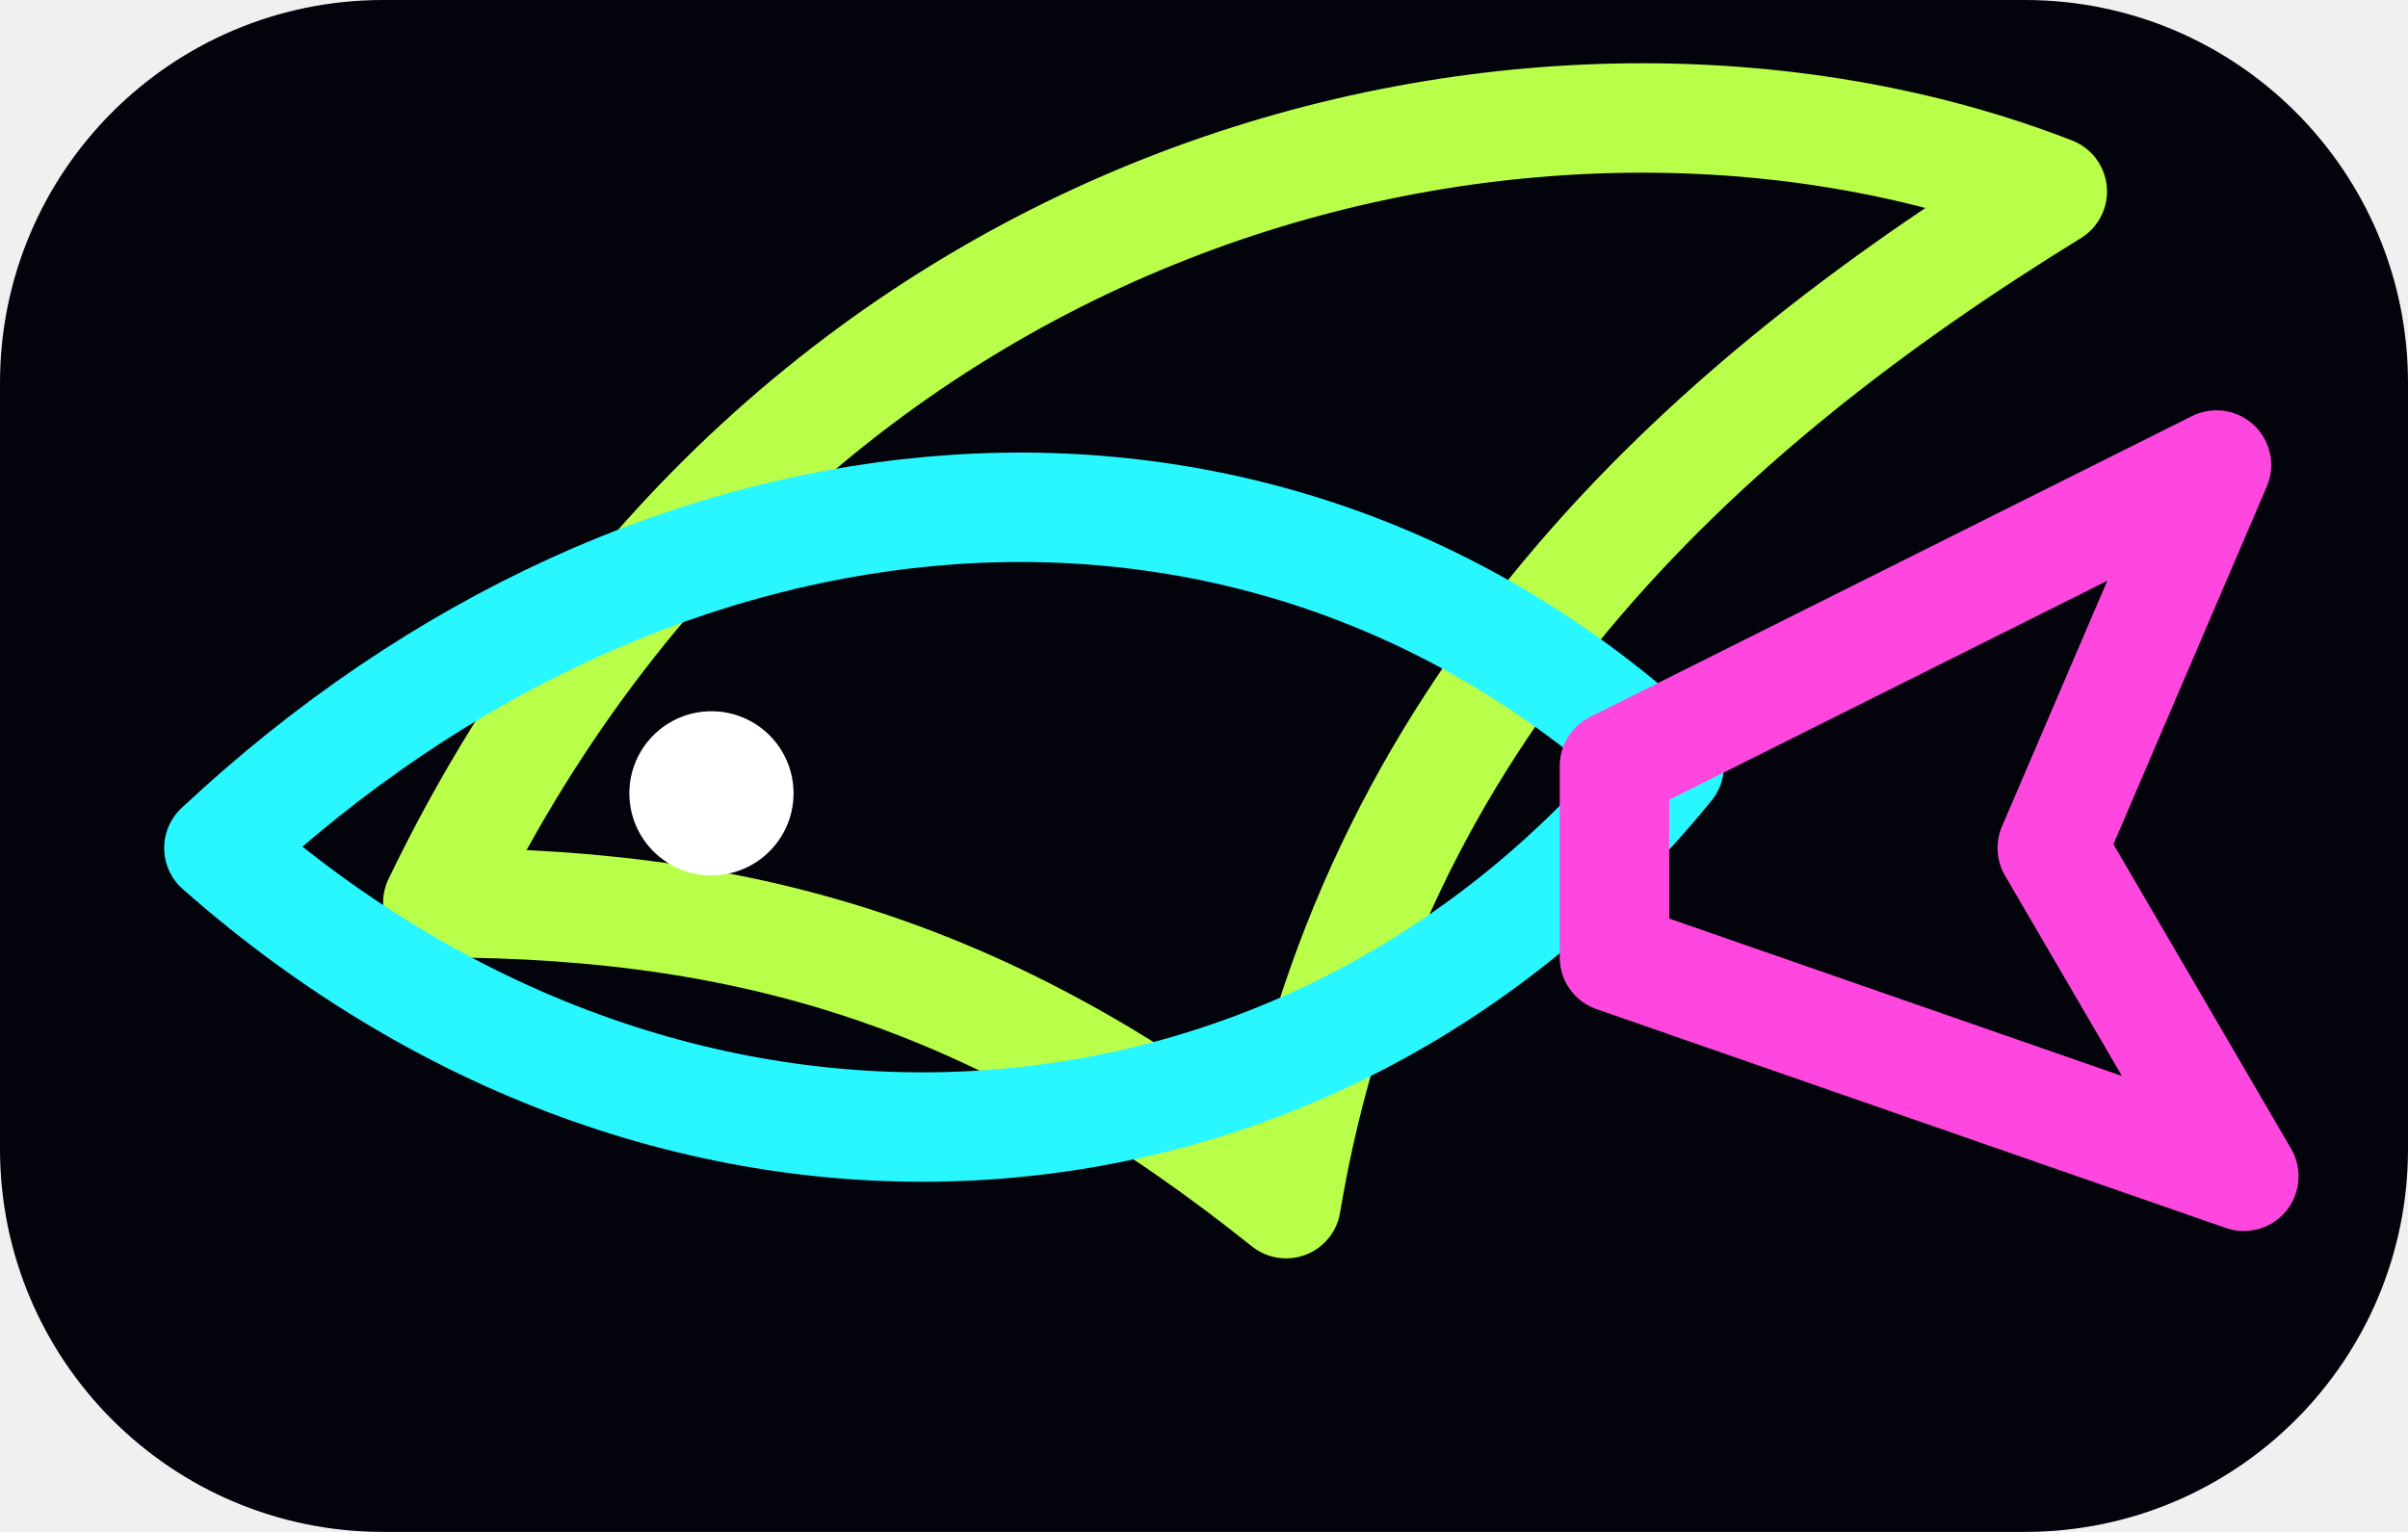
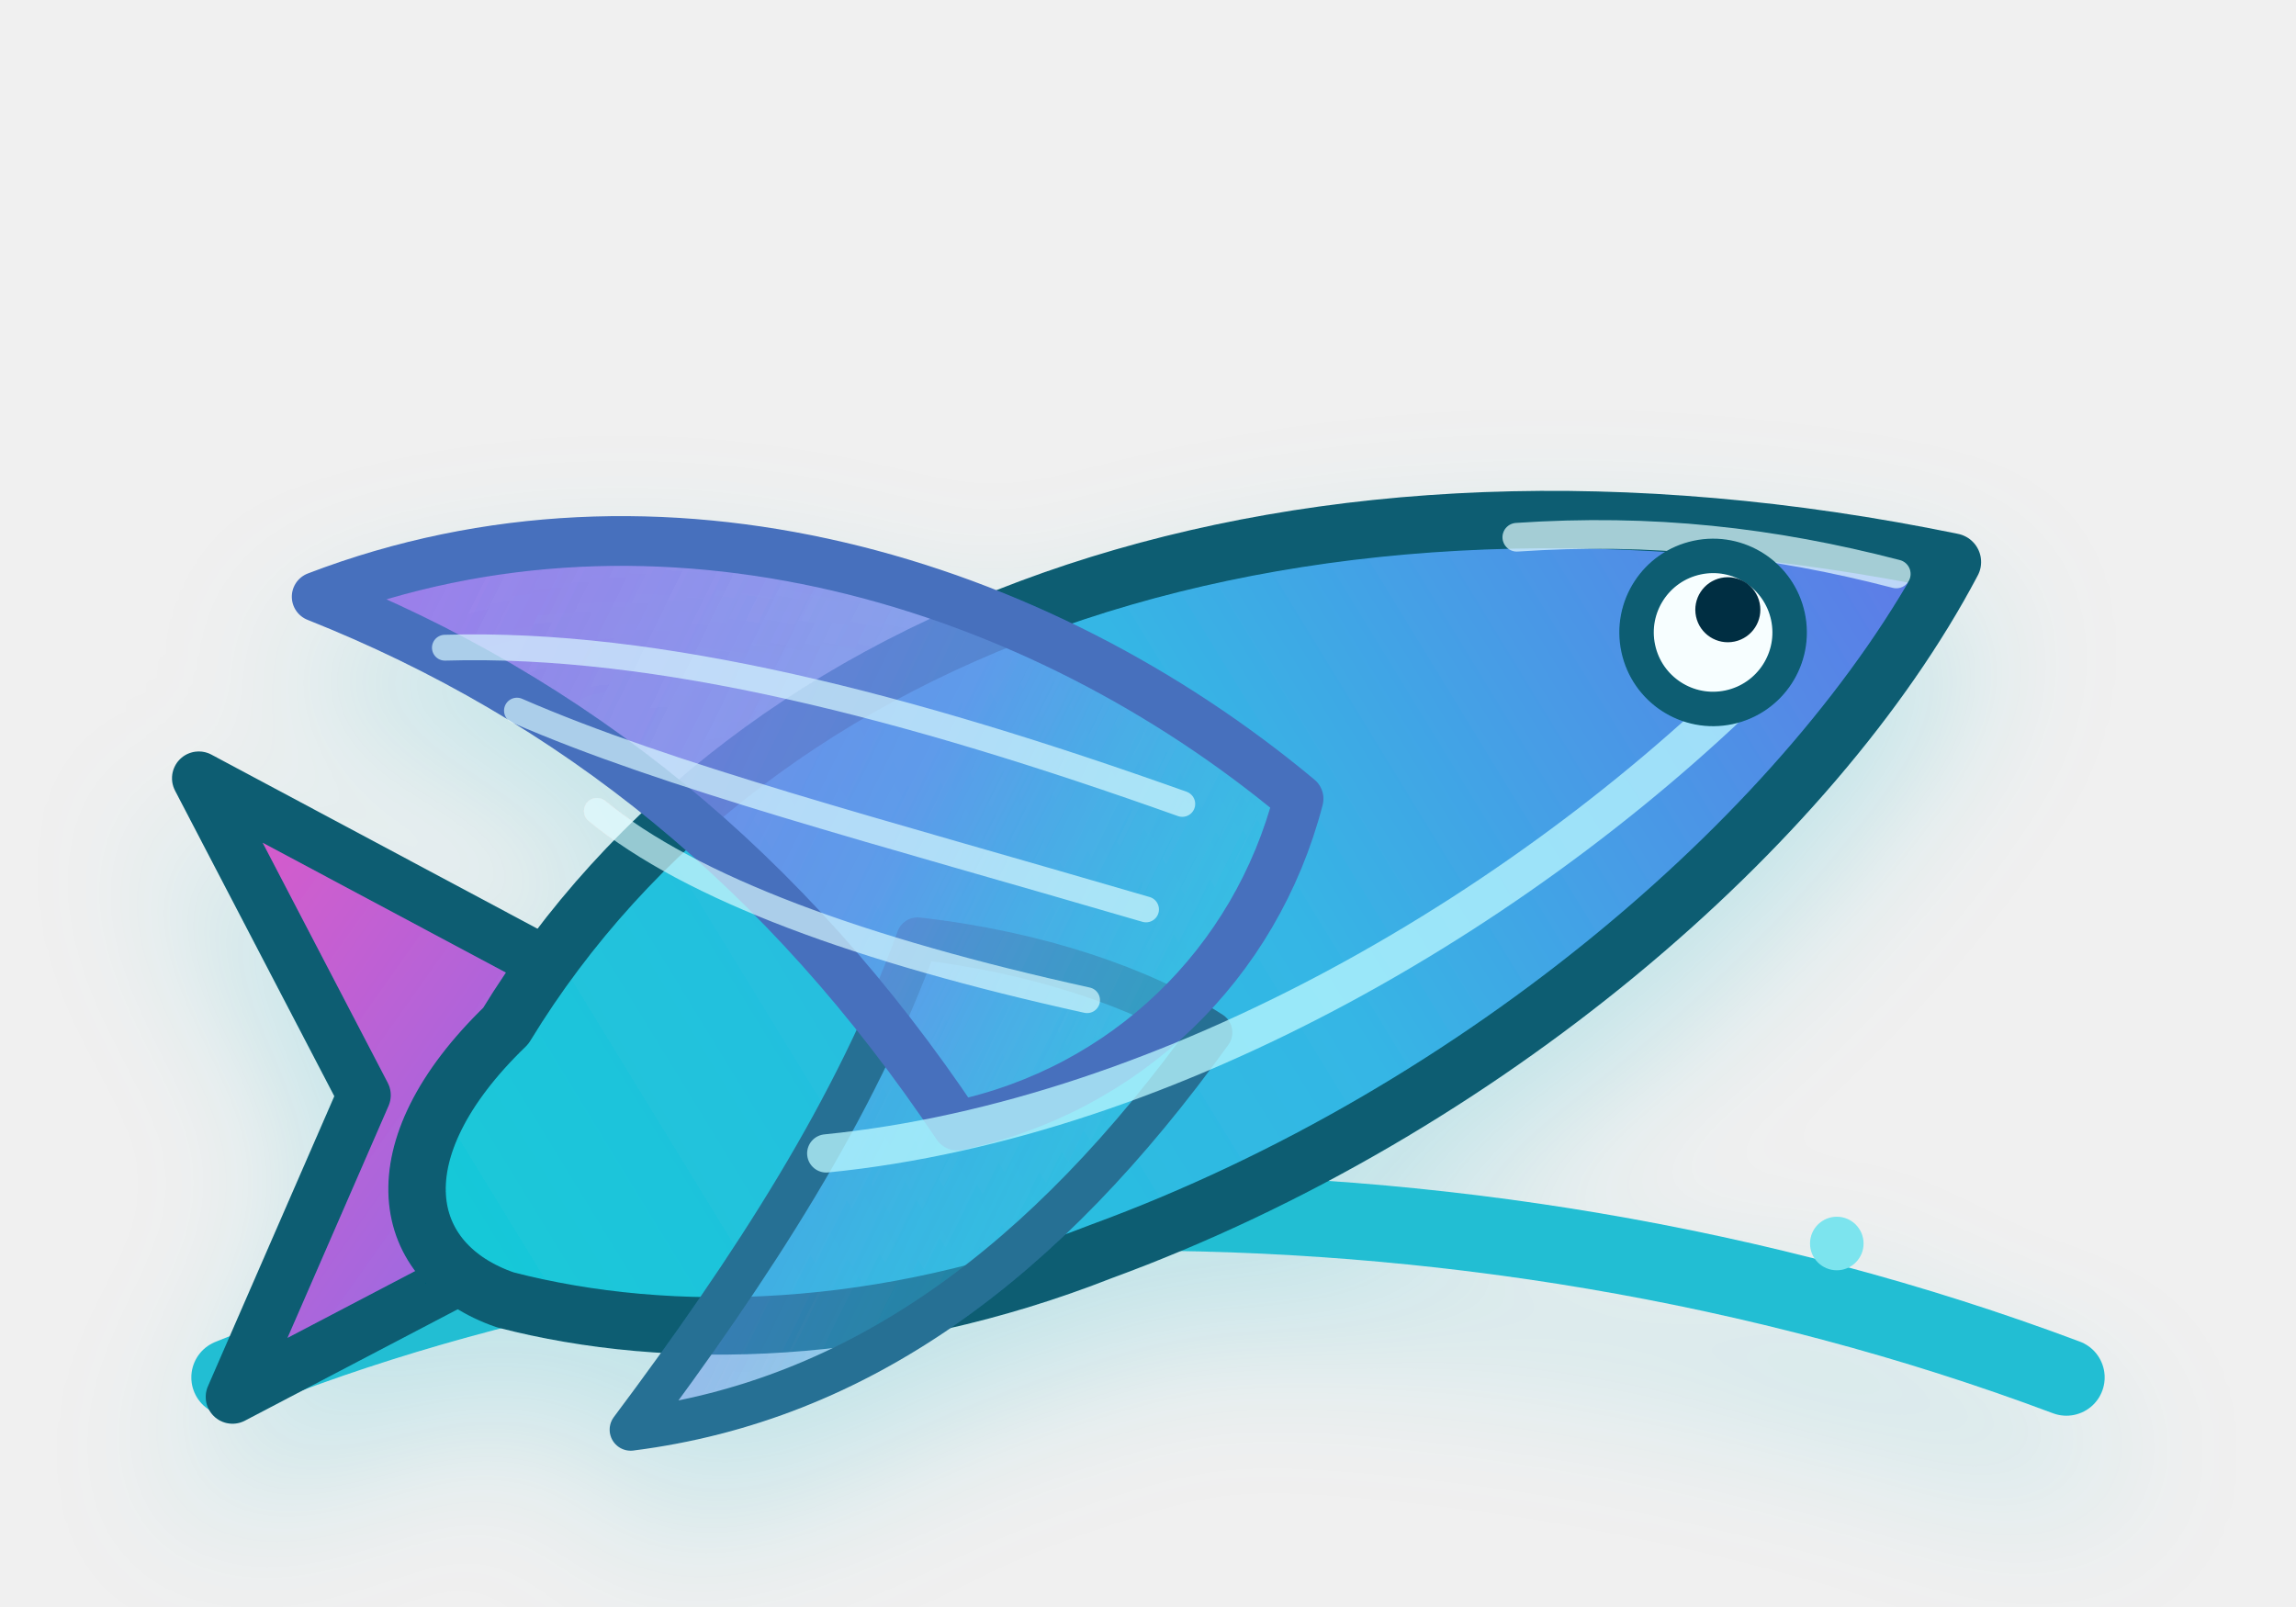
- <svg xmlns="http://www.w3.org/2000/svg" viewBox="0 0 88 56" role="img" aria-labelledby="title">
-   <rect width="88" height="56" rx="14" fill="#03040B" />
-   <path d="M16 33C29 6 57 0 75 7C62 15 50 26 47 44C37 36 28 33 16 33Z" fill="none" stroke="#B9FF4A" stroke-width="4" stroke-linejoin="round" />
-   <path d="M8 31C24 16 46 14 61 28C48 44 25 46 8 31Z" fill="none" stroke="#28F7FF" stroke-width="4" stroke-linejoin="round" />
-   <path d="M59 28L81 17L75 31L82 43L59 35Z" fill="none" stroke="#FF47DF" stroke-width="4" stroke-linejoin="round" />
-   <circle cx="26" cy="29" r="3" fill="#FFFFFF" />
+ <svg xmlns="http://www.w3.org/2000/svg" viewBox="0 0 120 84" role="img" aria-labelledby="title description">
+   <defs>
+     <linearGradient id="fish-body-gradient" x1="22" y1="60" x2="104" y2="31" gradientUnits="userSpaceOnUse">
+       <stop stop-color="#18c8d8" />
+       <stop offset=".52" stop-color="#35b6e5" />
+       <stop offset="1" stop-color="#6275e7" />
+     </linearGradient>
+     <linearGradient id="fish-fin-gradient" x1="25" y1="21" x2="67" y2="54" gradientUnits="userSpaceOnUse">
+       <stop stop-color="#9474e9" stop-opacity=".92" />
+       <stop offset=".55" stop-color="#6b92ec" stop-opacity=".78" />
+       <stop offset="1" stop-color="#27d3df" stop-opacity=".48" />
+     </linearGradient>
+     <linearGradient id="fish-tail-gradient" x1="8" y1="31" x2="32" y2="57" gradientUnits="userSpaceOnUse">
+       <stop stop-color="#e557c5" />
+       <stop offset="1" stop-color="#8b6ee8" />
+     </linearGradient>
+     <filter id="fish-glow" x="-24%" y="-24%" width="148%" height="160%">
+       <feDropShadow dx="0" dy="4" stdDeviation="4" flood-color="#13b8cf" flood-opacity=".2" />
+     </filter>
+   </defs>
+   <g filter="url(#fish-glow)">
+     <path data-part="water-arc" d="M12 72C39 61 76 60 108 72" fill="none" stroke="#20bed3" stroke-width="4" stroke-linecap="round" />
+     <circle cx="29" cy="66" r="2" fill="#54d8e7" />
+     <circle cx="96" cy="65" r="1.4" fill="#7ce4ee" />
+     <g transform="rotate(-12 62 43)">
+       <path data-part="tail" d="M31 46 12 30l5 18-10 14 25-7Z" fill="url(#fish-tail-gradient)" stroke="#075d72" stroke-width="2.8" stroke-linejoin="round" />
+       <path data-part="fish-body" d="M25 46C42 28 72 24 104 38c-10 12-30 23-51 26-12 2-23 0-31-4-5-3-5-9 3-14Z" fill="url(#fish-body-gradient)" stroke="#075d72" stroke-width="3" stroke-linejoin="round" />
+       <path data-part="pectoral-fin-lower" d="M61 54C50 64 39 69 27 68c8-7 15-14 20-22 6 2 11 5 14 8Z" fill="url(#fish-fin-gradient)" fill-opacity=".72" stroke="#286f94" stroke-width="2.2" stroke-linejoin="round" />
+       <path data-part="pectoral-fin" d="M68 43C57 29 39 19 20 22c12 8 21 19 27 34 9 0 17-5 21-13Z" fill="url(#fish-fin-gradient)" stroke="#476fbd" stroke-width="2.6" stroke-linejoin="round" />
+       <path data-part="fin-ray" d="M62 42C49 34 37 28 26 26M59 47C46 40 36 35 29 30M55 51C44 46 36 41 32 36" fill="none" stroke="#d9fbff" stroke-width="1.35" stroke-linecap="round" opacity=".68" />
+       <path d="M40 56c18 2 39-5 54-15" fill="none" stroke="#b9f7ff" stroke-width="2" stroke-linecap="round" opacity=".76" />
+       <path d="M82 32c7 1 13 3 19 6" fill="none" stroke="#e7fcff" stroke-width="1.5" stroke-linecap="round" opacity=".7" />
+       <circle cx="91" cy="39" r="4" fill="#f7feff" stroke="#075d72" stroke-width="1.8" />
+       <circle cx="92" cy="38" r="1.7" fill="#062e42" />
+     </g>
+   </g>
</svg>
